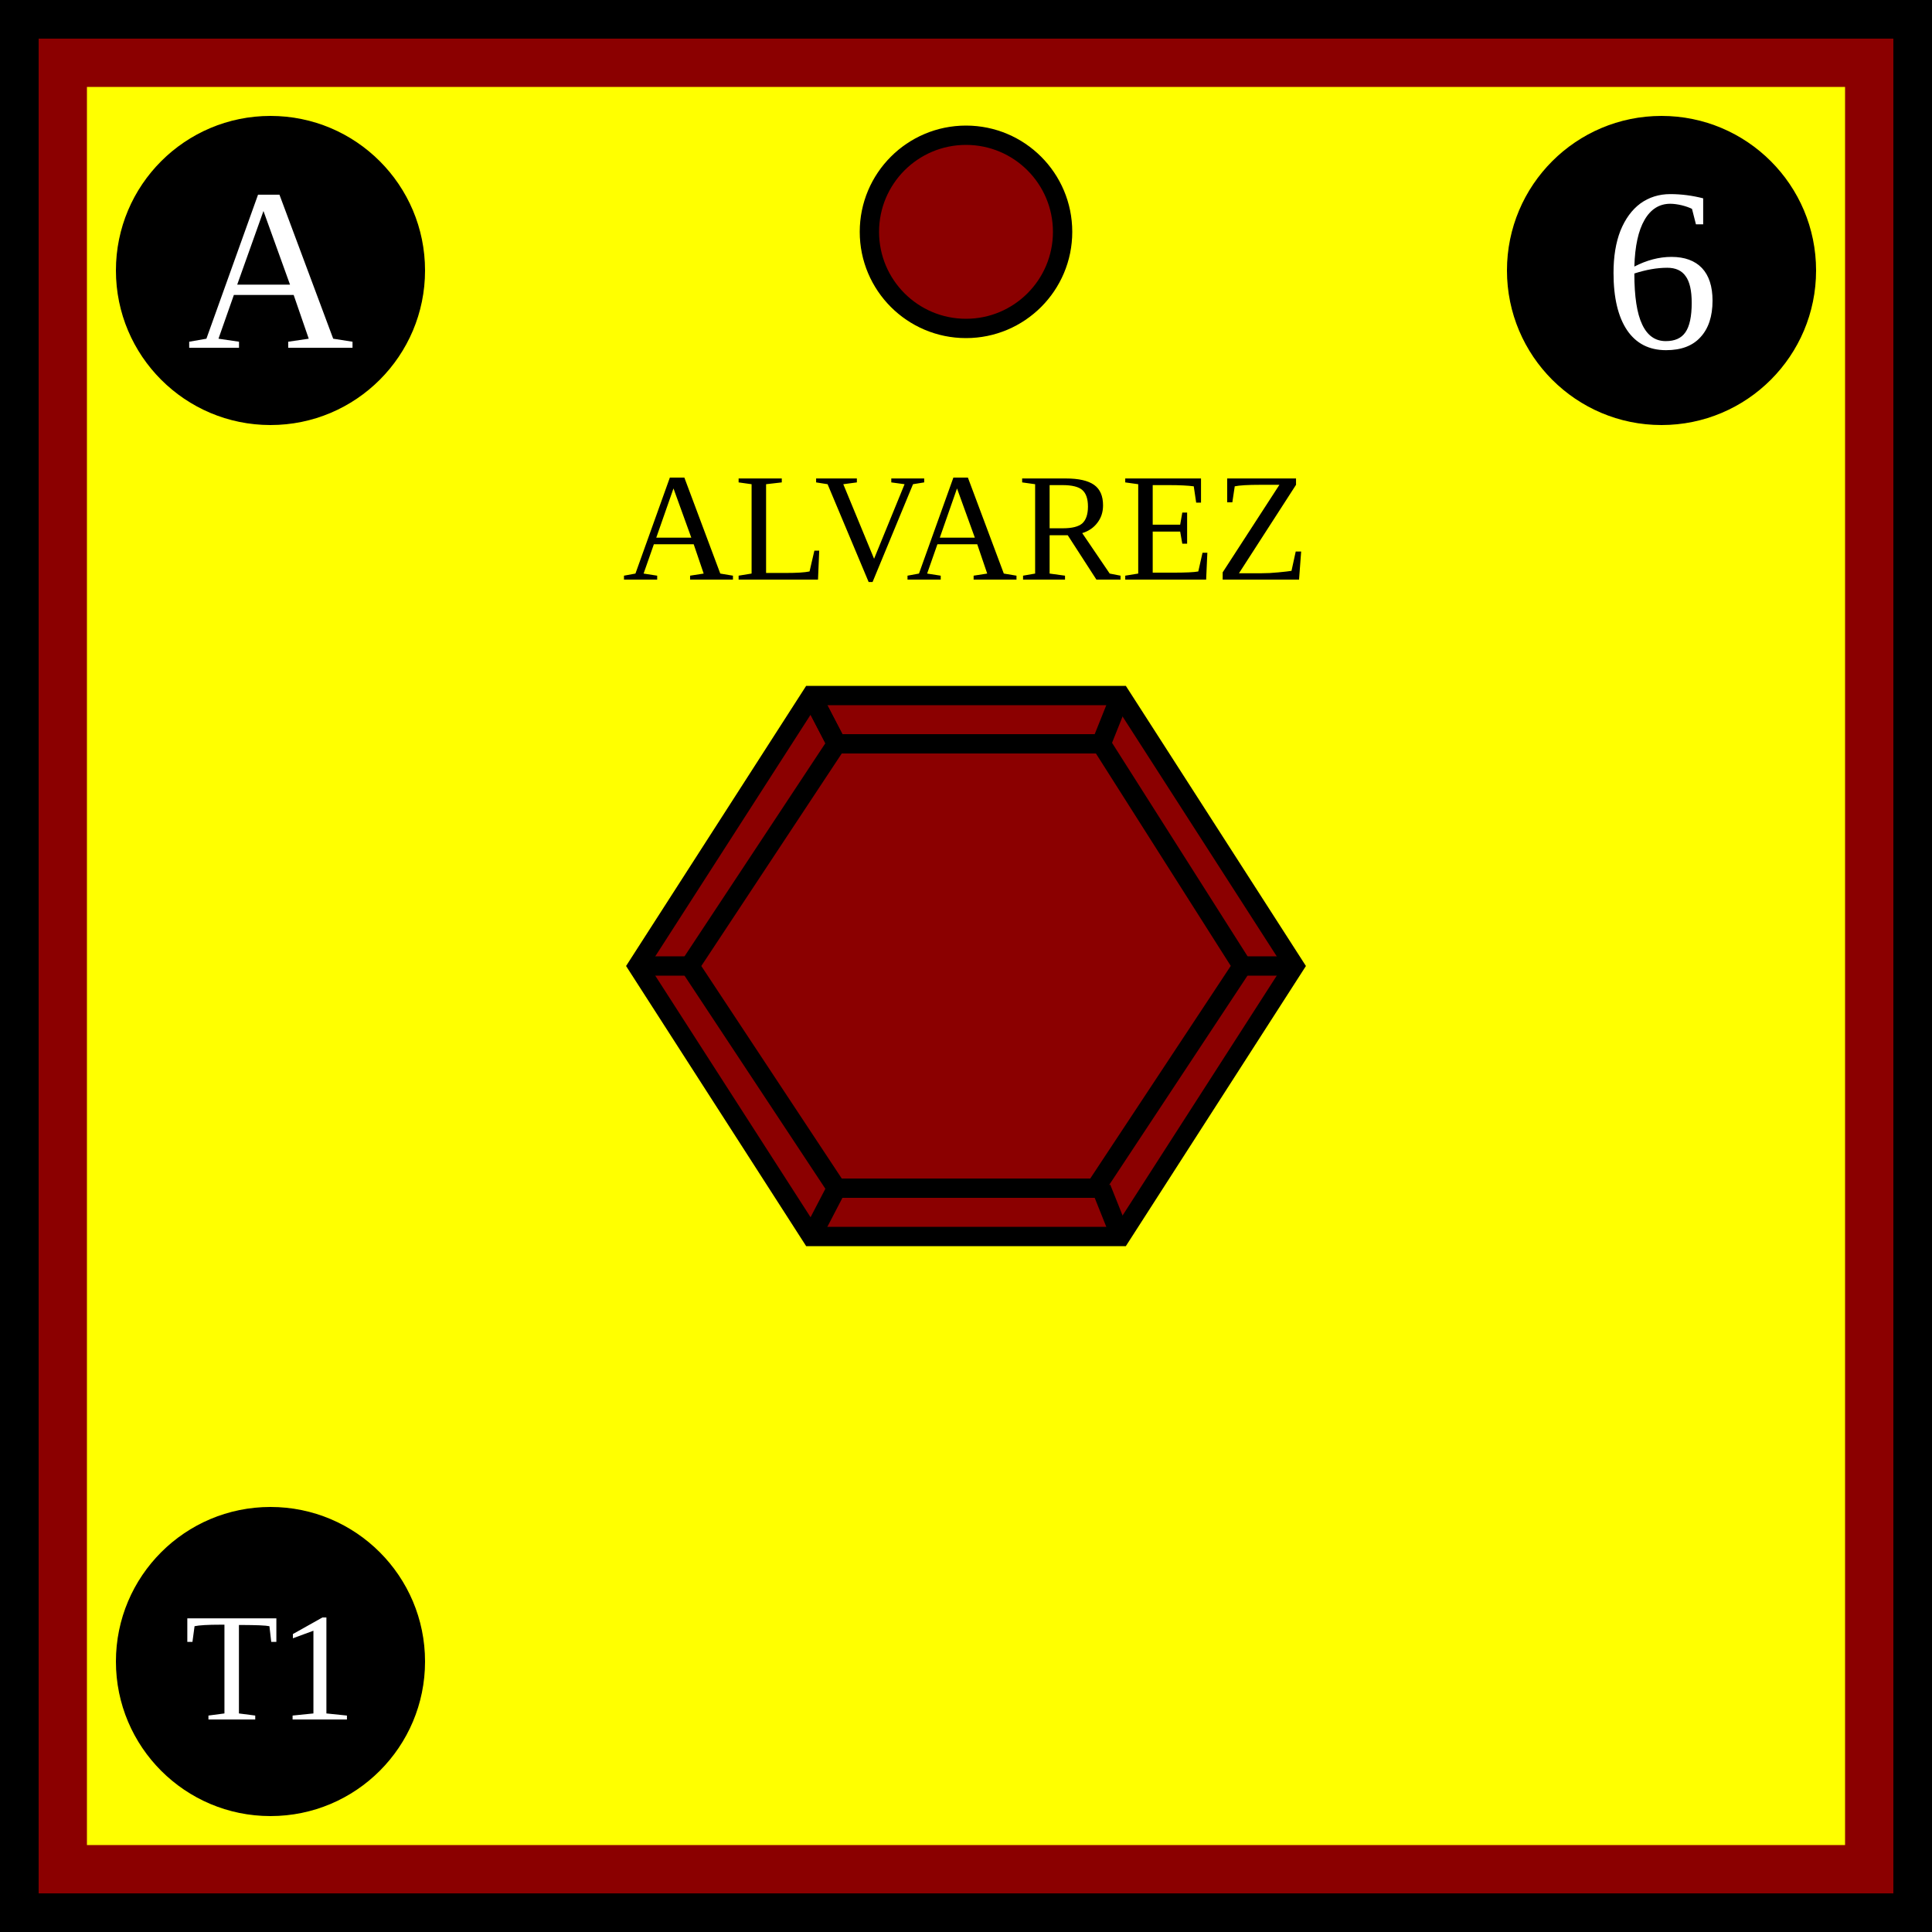
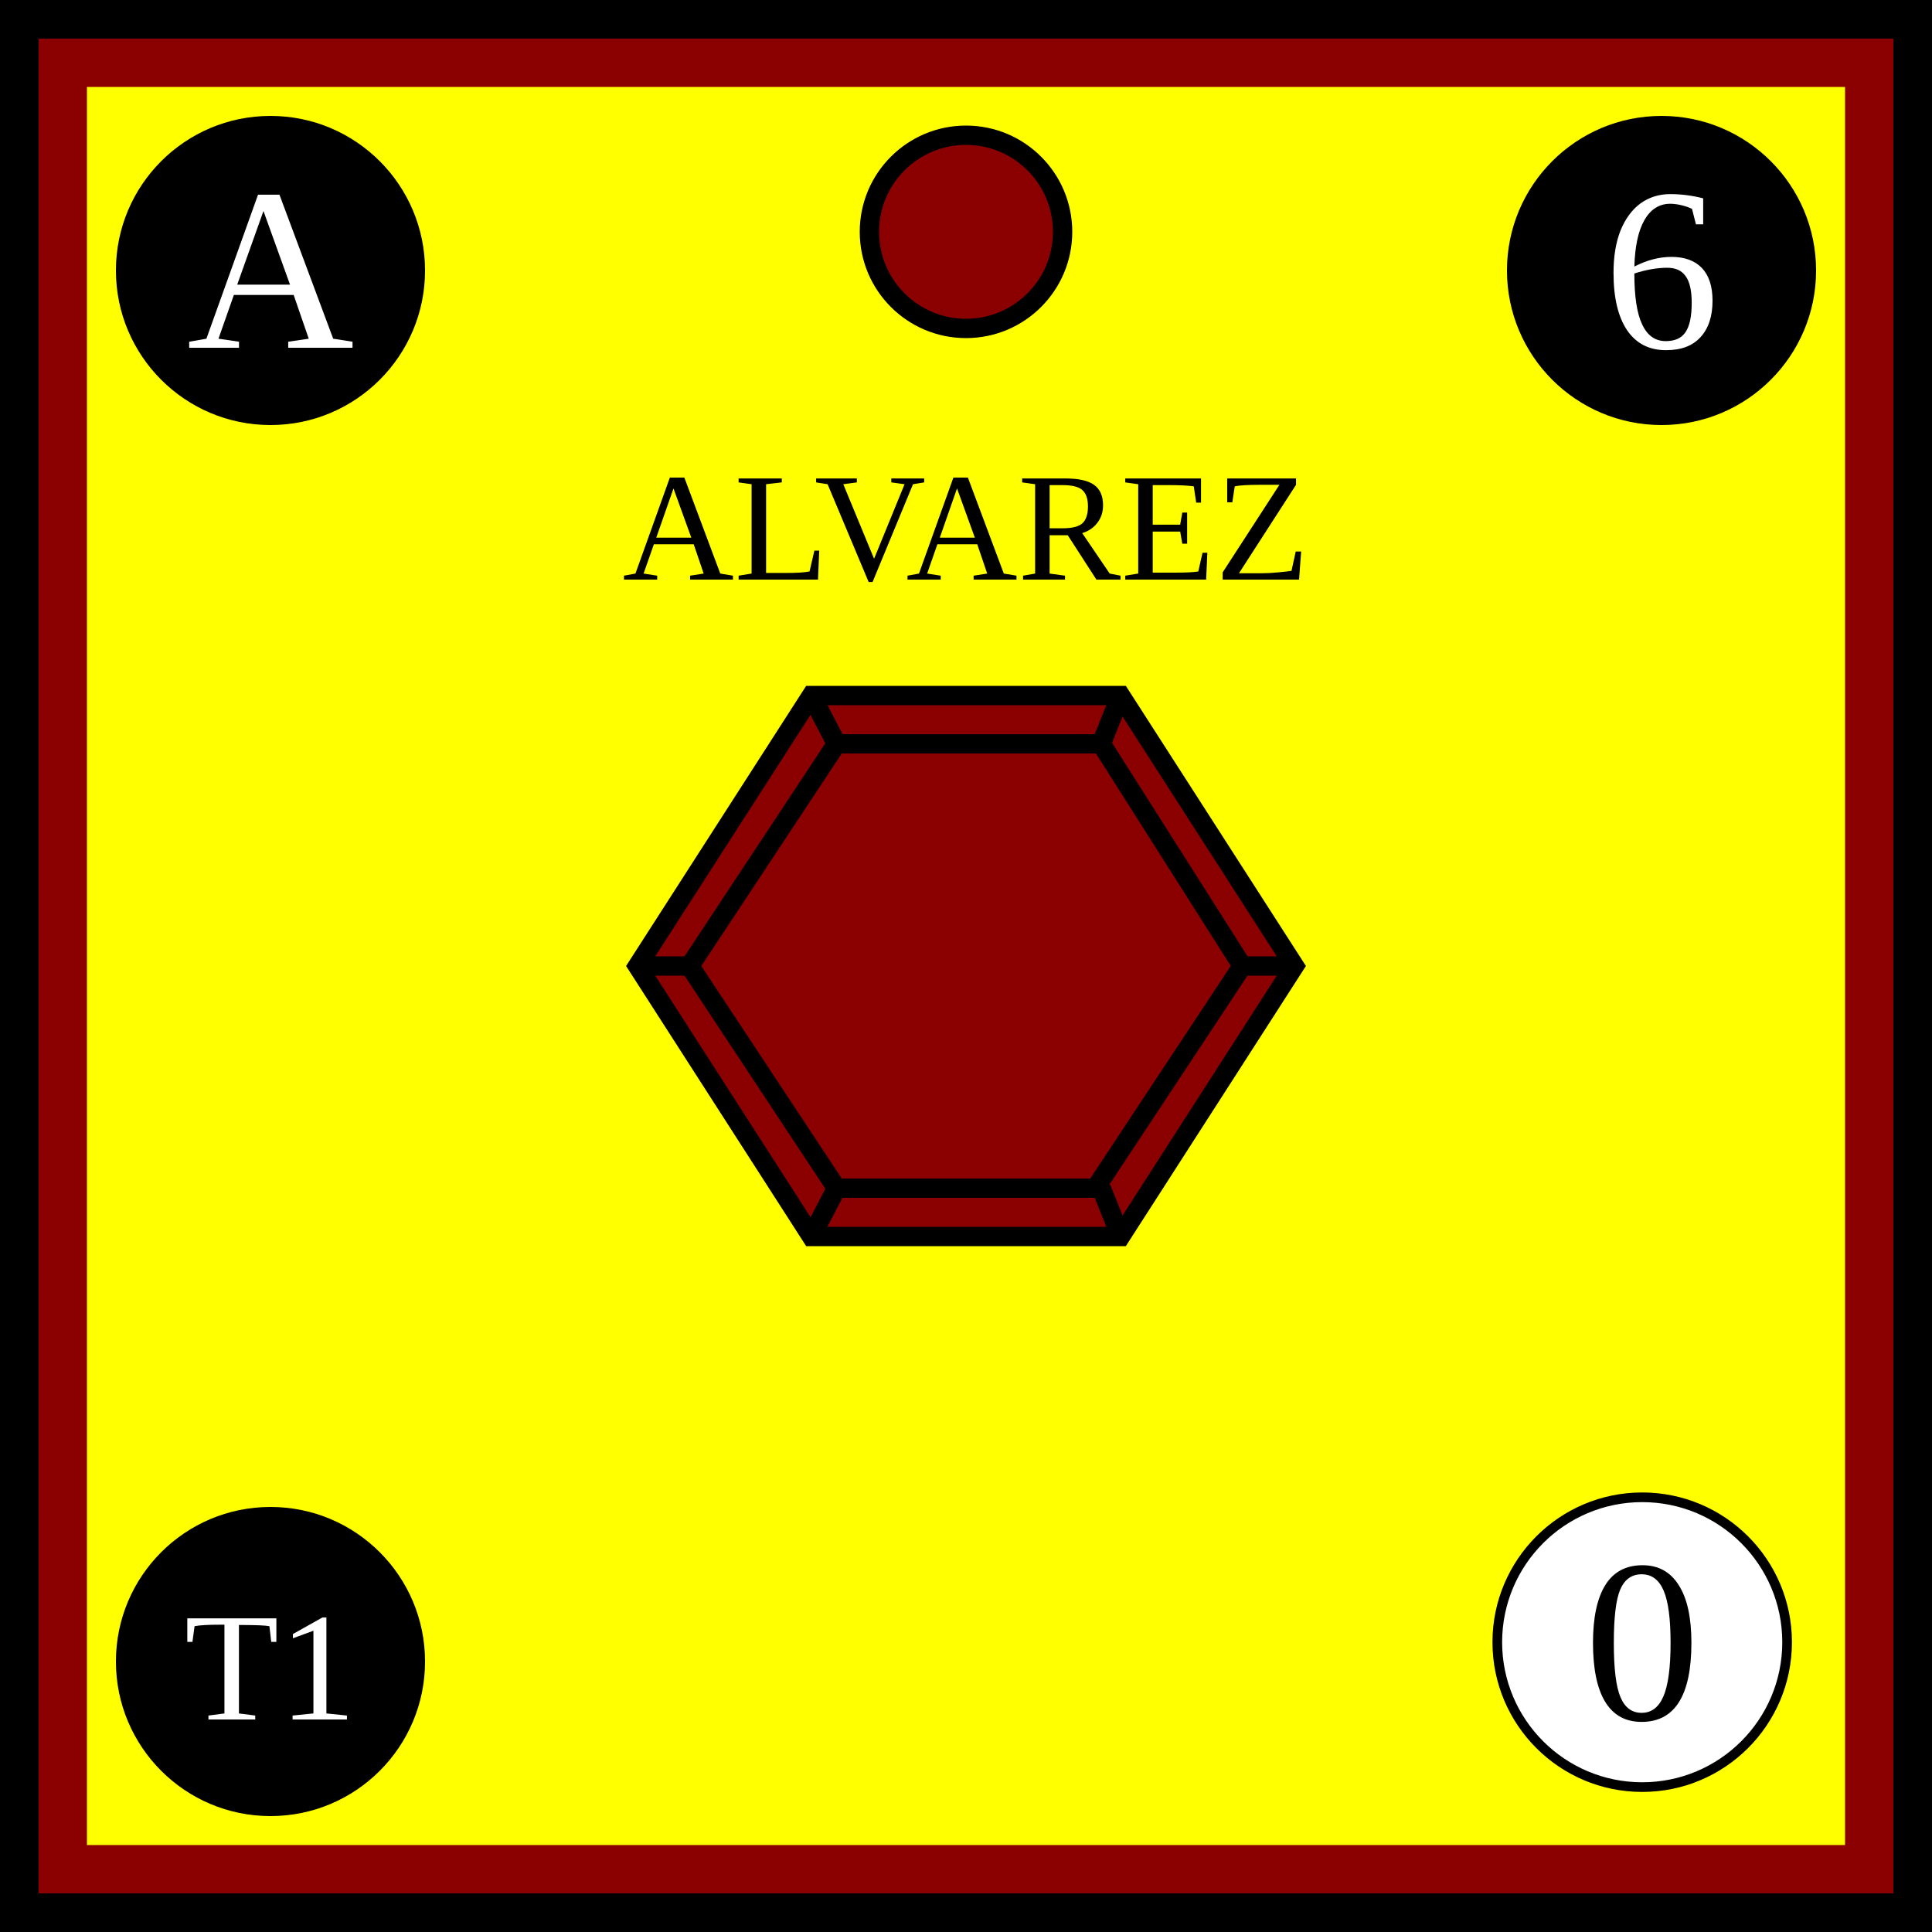
<svg xmlns="http://www.w3.org/2000/svg" xmlns:xlink="http://www.w3.org/1999/xlink" viewBox="0 0 100 100" width="100" height="100">
  <defs id="common">
    <rect id="background" width="100" height="100" fill="yellow" stroke="darkred" stroke-width="9" />
    <g id="border" stroke="black" stroke-width="2">
      <line x1="0" y1="1" x2="100" y2="1" />
      <line x1="1" y1="1" x2="1" y2="100" />
      <line x1="0" y1="99" x2="100" y2="99" />
      <line x1="99" y1="1" x2="99" y2="100" />
    </g>
    <clipPath id="block">
      <use xlink:href="#background" />
    </clipPath>
  </defs>
  <g id="unit">
    <use xlink:href="#background" clip-path="url(#block)" />
    <use xlink:href="#border" clip-path="url(#block)" />
    <g id="symbol" text-anchor="middle">
      <text x="50" y="30" font-size="8" fill="black">ALVAREZ</text>
      <polygon points="33,50 42,36 58,36 67,50 58,64 42,64" fill="darkred" stroke="black" stroke-width="1" />
      <polygon points="35.7,50 43.3,38.5 57,38.5 64.3,50 56.7,61.5 43.3,61.5" fill="darkred" stroke="black" stroke-width="1" />
      <line x1="42" y1="64" x2="43.3" y2="61.5" stroke="black" />
      <line x1="33" y1="50" x2="35.7" y2="50" stroke="black" />
      <line x1="42" y1="36" x2="43.3" y2="38.5" stroke="black" />
      <line x1="42" y1="36" x2="43.3" y2="38.5" stroke="black" />
      <line x1="58" y1="36" x2="57" y2="38.5" stroke="black" />
      <line x1="67" y1="50" x2="64.3" y2="50" stroke="black" />
      <line x1="58" y1="64" x2="57" y2="61.5" stroke="black" />
    </g>
    <g id="attributes" text-anchor="middle" font-size="12" fill="black">
      <g id="initiative">
        <circle cx="14" cy="14" r="8" />
        <text x="14" y="18" fill="white">A</text>
      </g>
      <g id="firepower">
        <circle cx="86" cy="14" r="8" />
        <text x="86" y="18" fill="white">6</text>
      </g>
      <g id="arrival">
        <circle cx="14" cy="86" r="8" />
        <text x="14" y="89" font-size="8" fill="white">T1</text>
      </g>
+       <g id="movement">
+         <circle cx="85" cy="85" r="7.5" fill="white" stroke="black" stroke-width="0.5" />
+         <text x="85" y="89">0</text>
+       </g>
    </g>
    <g id="pips" stroke="black" fill="darkred">
      <g id="strength1">
        <circle id="topcenter" cx="50" cy="12" r="5" />
      </g>
    </g>
  </g>
</svg>
